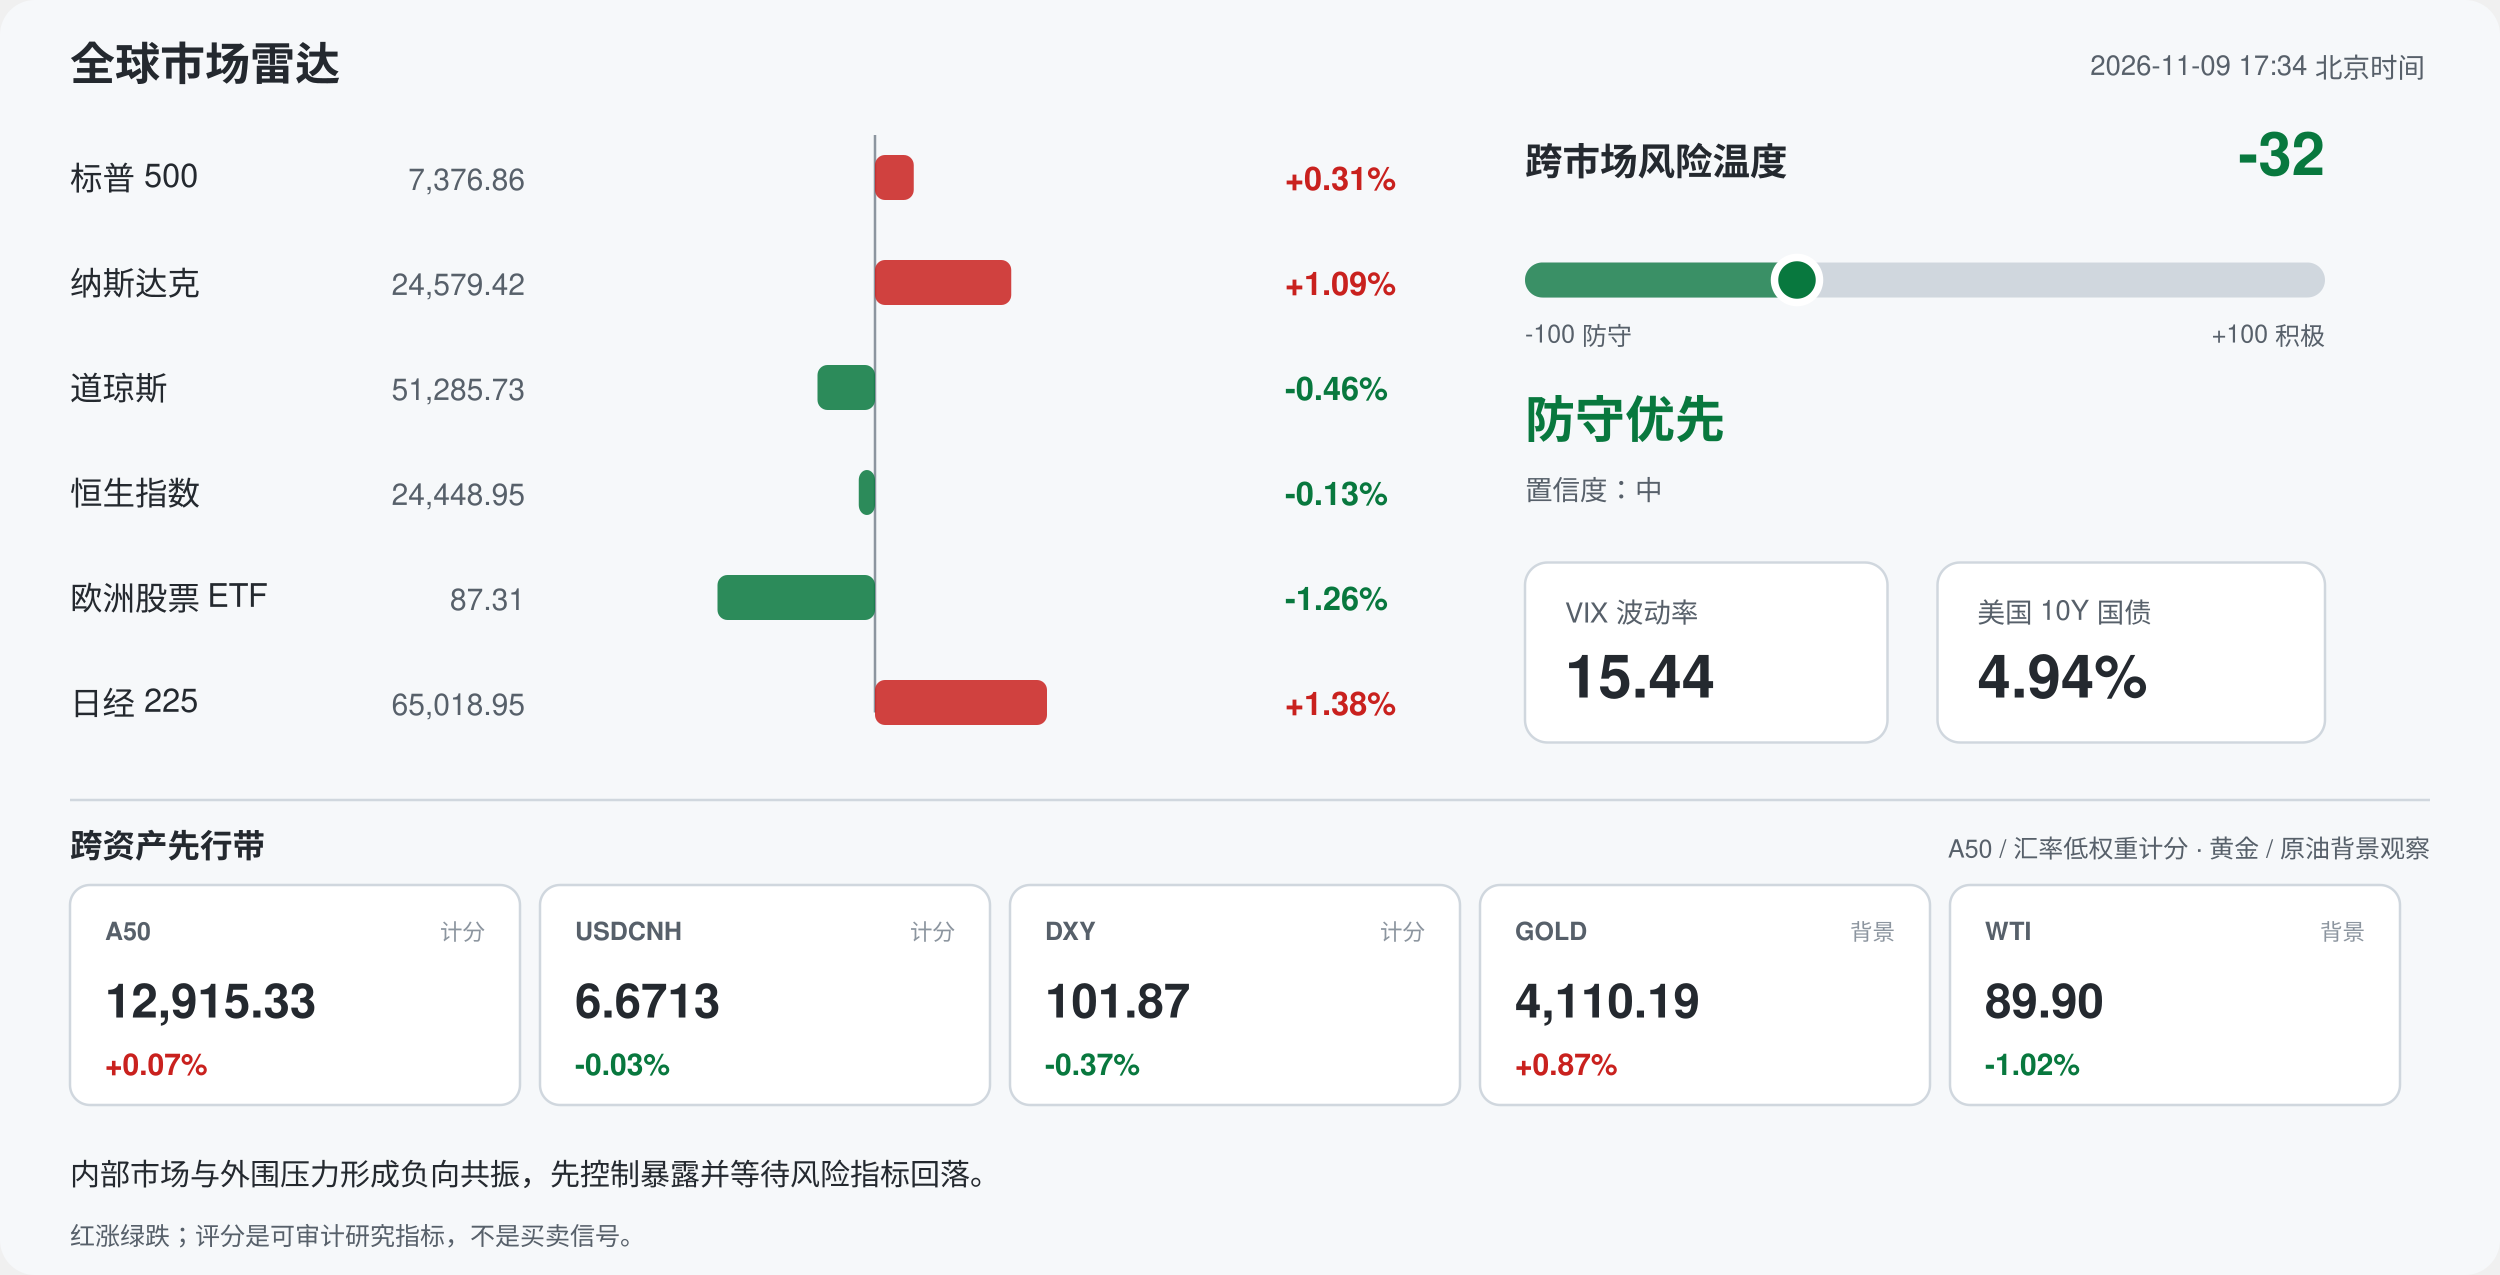
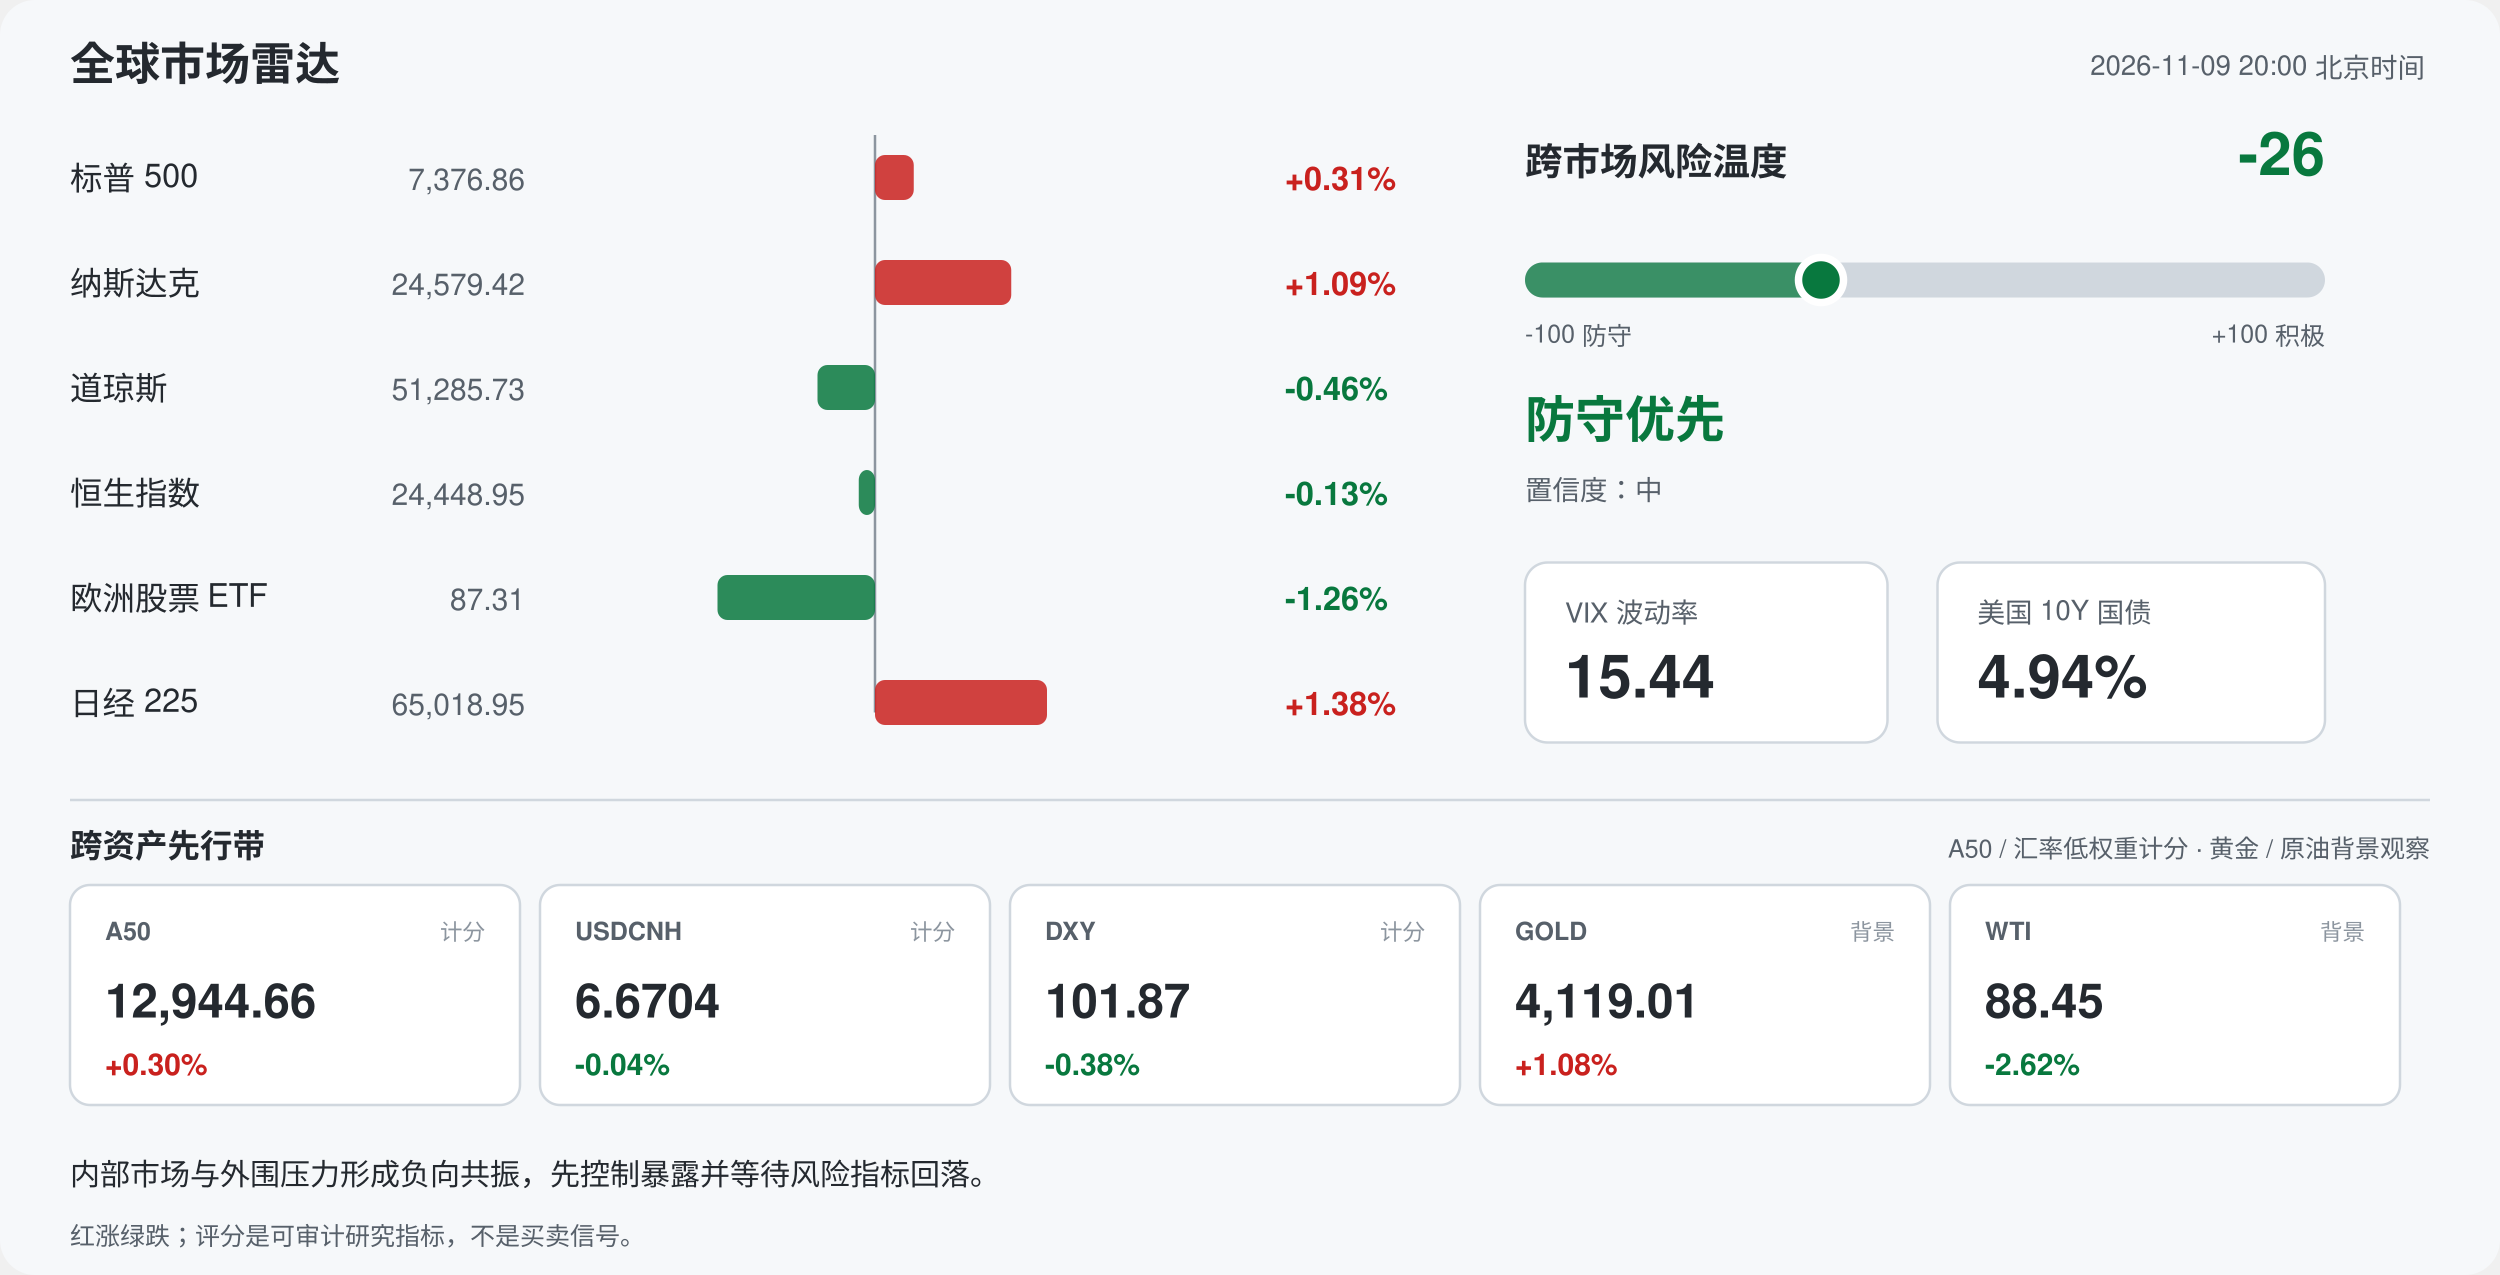
<svg xmlns="http://www.w3.org/2000/svg" width="1000" height="510" viewBox="0 0 1000 510" font-family="-apple-system,Segoe UI,Helvetica,Arial,sans-serif">
  <rect width="1000" height="510" rx="14" fill="#f6f8fa" />
  <text x="28" y="32" font-size="18" font-weight="700" fill="#24292f">全球市场雷达</text>
-   <text x="970" y="30" font-size="11" fill="#57606a" text-anchor="end">2026-11-09 17:34 北京时间</text>
+   <text x="970" y="30" font-size="11" fill="#57606a" text-anchor="end">2026-11-09 20:00 北京时间</text>
  <line x1="350" y1="54" x2="350" y2="285" stroke="#8c959f" stroke-width="1" />
  <text x="28" y="76" font-size="13" fill="#24292f">标普 500</text>
  <text x="210" y="76" font-size="12" fill="#57606a" text-anchor="end">7,376.86</text>
  <rect x="350.0" y="62" width="15.5" height="18" rx="4" fill="#c9211e" opacity="0.85" />
  <text x="514" y="76" font-size="13" font-weight="600" fill="#c9211e">+0.31%</text>
  <text x="28" y="118" font-size="13" fill="#24292f">纳斯达克</text>
  <text x="210" y="118" font-size="12" fill="#57606a" text-anchor="end">24,579.42</text>
  <rect x="350.0" y="104" width="54.5" height="18" rx="4" fill="#c9211e" opacity="0.85" />
  <text x="514" y="118" font-size="13" font-weight="600" fill="#c9211e">+1.09%</text>
  <text x="28" y="160" font-size="13" fill="#24292f">道琼斯</text>
  <text x="210" y="160" font-size="12" fill="#57606a" text-anchor="end">51,285.73</text>
  <rect x="327.0" y="146" width="23.0" height="18" rx="4" fill="#08783e" opacity="0.85" />
  <text x="514" y="160" font-size="13" font-weight="600" fill="#08783e">-0.46%</text>
  <text x="28" y="202" font-size="13" fill="#24292f">恒生指数</text>
  <text x="210" y="202" font-size="12" fill="#57606a" text-anchor="end">24,448.95</text>
  <rect x="343.5" y="188" width="6.5" height="18" rx="4" fill="#08783e" opacity="0.85" />
  <text x="514" y="202" font-size="13" font-weight="600" fill="#08783e">-0.13%</text>
  <text x="28" y="244" font-size="13" fill="#24292f">欧洲股票 ETF</text>
  <text x="210" y="244" font-size="12" fill="#57606a" text-anchor="end">87.31</text>
  <rect x="287.0" y="230" width="63.0" height="18" rx="4" fill="#08783e" opacity="0.85" />
  <text x="514" y="244" font-size="13" font-weight="600" fill="#08783e">-1.26%</text>
  <text x="28" y="286" font-size="13" fill="#24292f">日经 225</text>
  <text x="210" y="286" font-size="12" fill="#57606a" text-anchor="end">65,018.95</text>
  <rect x="350.0" y="272" width="68.8" height="18" rx="4" fill="#c9211e" opacity="0.85" />
  <text x="514" y="286" font-size="13" font-weight="600" fill="#c9211e">+1.38%</text>
  <text x="610" y="70" font-size="15" font-weight="700" fill="#24292f">跨市场风险温度</text>
-   <text x="930" y="70" font-size="24" font-weight="700" fill="#08783e" text-anchor="end">-32</text>
+   <text x="930" y="70" font-size="24" font-weight="700" fill="#08783e" text-anchor="end">-26</text>
  <rect x="610" y="105" width="320" height="14" rx="7" fill="#d0d7de" />
-   <rect x="610" y="105" width="108.8" height="14" rx="7" fill="#08783e" opacity="0.75" />
-   <circle cx="718.8" cy="112" r="9" fill="#08783e" stroke="#ffffff" stroke-width="3" />
+   <rect x="610" y="105" width="118.4" height="14" rx="7" fill="#08783e" opacity="0.75" />
+   <circle cx="728.4" cy="112" r="9" fill="#08783e" stroke="#ffffff" stroke-width="3" />
  <text x="610" y="137" font-size="10" fill="#57606a">-100 防守</text>
  <text x="930" y="137" font-size="10" fill="#57606a" text-anchor="end">+100 积极</text>
  <text x="610" y="175" font-size="20" font-weight="700" fill="#08783e">防守优先</text>
  <text x="610" y="200" font-size="11" fill="#57606a">置信度：中</text>
  <rect x="610" y="225" width="145" height="72" rx="9" fill="#ffffff" stroke="#d0d7de" />
  <text x="626" y="249" font-size="11" fill="#57606a">VIX 波动率</text>
  <text x="626" y="279" font-size="24" font-weight="700" fill="#24292f">15.44</text>
  <rect x="775" y="225" width="155" height="72" rx="9" fill="#ffffff" stroke="#d0d7de" />
  <text x="791" y="249" font-size="11" fill="#57606a">美国 10Y 国债</text>
  <text x="791" y="279" font-size="24" font-weight="700" fill="#24292f">4.94%</text>
  <line x1="28" y1="320" x2="972" y2="320" stroke="#d0d7de" />
  <text x="28" y="343" font-size="13" font-weight="700" fill="#24292f">跨资产先行带</text>
  <text x="972" y="343" font-size="10" fill="#57606a" text-anchor="end">A50 / 汇率低权重计分 · 黄金 / 原油背景观察</text>
  <rect x="28" y="354" width="180" height="88" rx="8" fill="#ffffff" stroke="#d0d7de" />
  <text x="42" y="376" font-size="10" font-weight="700" fill="#57606a">A50</text>
  <text x="194" y="376" font-size="9" fill="#8c959f" text-anchor="end">计分</text>
-   <text x="42" y="407" font-size="19" font-weight="700" fill="#24292f">12,915.33</text>
-   <text x="42" y="430" font-size="12" font-weight="700" fill="#c9211e">+0.07%</text>
+   <text x="42" y="407" font-size="19" font-weight="700" fill="#24292f">12,944.66</text>
+   <text x="42" y="430" font-size="12" font-weight="700" fill="#c9211e">+0.30%</text>
  <rect x="216" y="354" width="180" height="88" rx="8" fill="#ffffff" stroke="#d0d7de" />
  <text x="230" y="376" font-size="10" font-weight="700" fill="#57606a">USDCNH</text>
  <text x="382" y="376" font-size="9" fill="#8c959f" text-anchor="end">计分</text>
-   <text x="230" y="407" font-size="19" font-weight="700" fill="#24292f">6.6713</text>
-   <text x="230" y="430" font-size="12" font-weight="700" fill="#08783e">-0.03%</text>
+   <text x="230" y="407" font-size="19" font-weight="700" fill="#24292f">6.6704</text>
+   <text x="230" y="430" font-size="12" font-weight="700" fill="#08783e">-0.04%</text>
  <rect x="404" y="354" width="180" height="88" rx="8" fill="#ffffff" stroke="#d0d7de" />
  <text x="418" y="376" font-size="10" font-weight="700" fill="#57606a">DXY</text>
  <text x="570" y="376" font-size="9" fill="#8c959f" text-anchor="end">计分</text>
  <text x="418" y="407" font-size="19" font-weight="700" fill="#24292f">101.87</text>
-   <text x="418" y="430" font-size="12" font-weight="700" fill="#08783e">-0.37%</text>
+   <text x="418" y="430" font-size="12" font-weight="700" fill="#08783e">-0.38%</text>
  <rect x="592" y="354" width="180" height="88" rx="8" fill="#ffffff" stroke="#d0d7de" />
  <text x="606" y="376" font-size="10" font-weight="700" fill="#57606a">GOLD</text>
  <text x="758" y="376" font-size="9" fill="#8c959f" text-anchor="end">背景</text>
-   <text x="606" y="407" font-size="19" font-weight="700" fill="#24292f">4,110.19</text>
-   <text x="606" y="430" font-size="12" font-weight="700" fill="#c9211e">+0.87%</text>
+   <text x="606" y="407" font-size="19" font-weight="700" fill="#24292f">4,119.01</text>
+   <text x="606" y="430" font-size="12" font-weight="700" fill="#c9211e">+1.08%</text>
  <rect x="780" y="354" width="180" height="88" rx="8" fill="#ffffff" stroke="#d0d7de" />
  <text x="794" y="376" font-size="10" font-weight="700" fill="#57606a">WTI</text>
  <text x="946" y="376" font-size="9" fill="#8c959f" text-anchor="end">背景</text>
-   <text x="794" y="407" font-size="19" font-weight="700" fill="#24292f">89.90</text>
-   <text x="794" y="430" font-size="12" font-weight="700" fill="#08783e">-1.02%</text>
+   <text x="794" y="407" font-size="19" font-weight="700" fill="#24292f">88.45</text>
+   <text x="794" y="430" font-size="12" font-weight="700" fill="#08783e">-2.62%</text>
  <text x="28" y="474" font-size="12" fill="#24292f">内部市场与外围压力形成负向共振，先控制暴露并等待风险指标回落。</text>
  <text x="28" y="498" font-size="10" fill="#57606a">红涨绿跌；评分是可审计研究指标，不是买卖信号。</text>
</svg>
